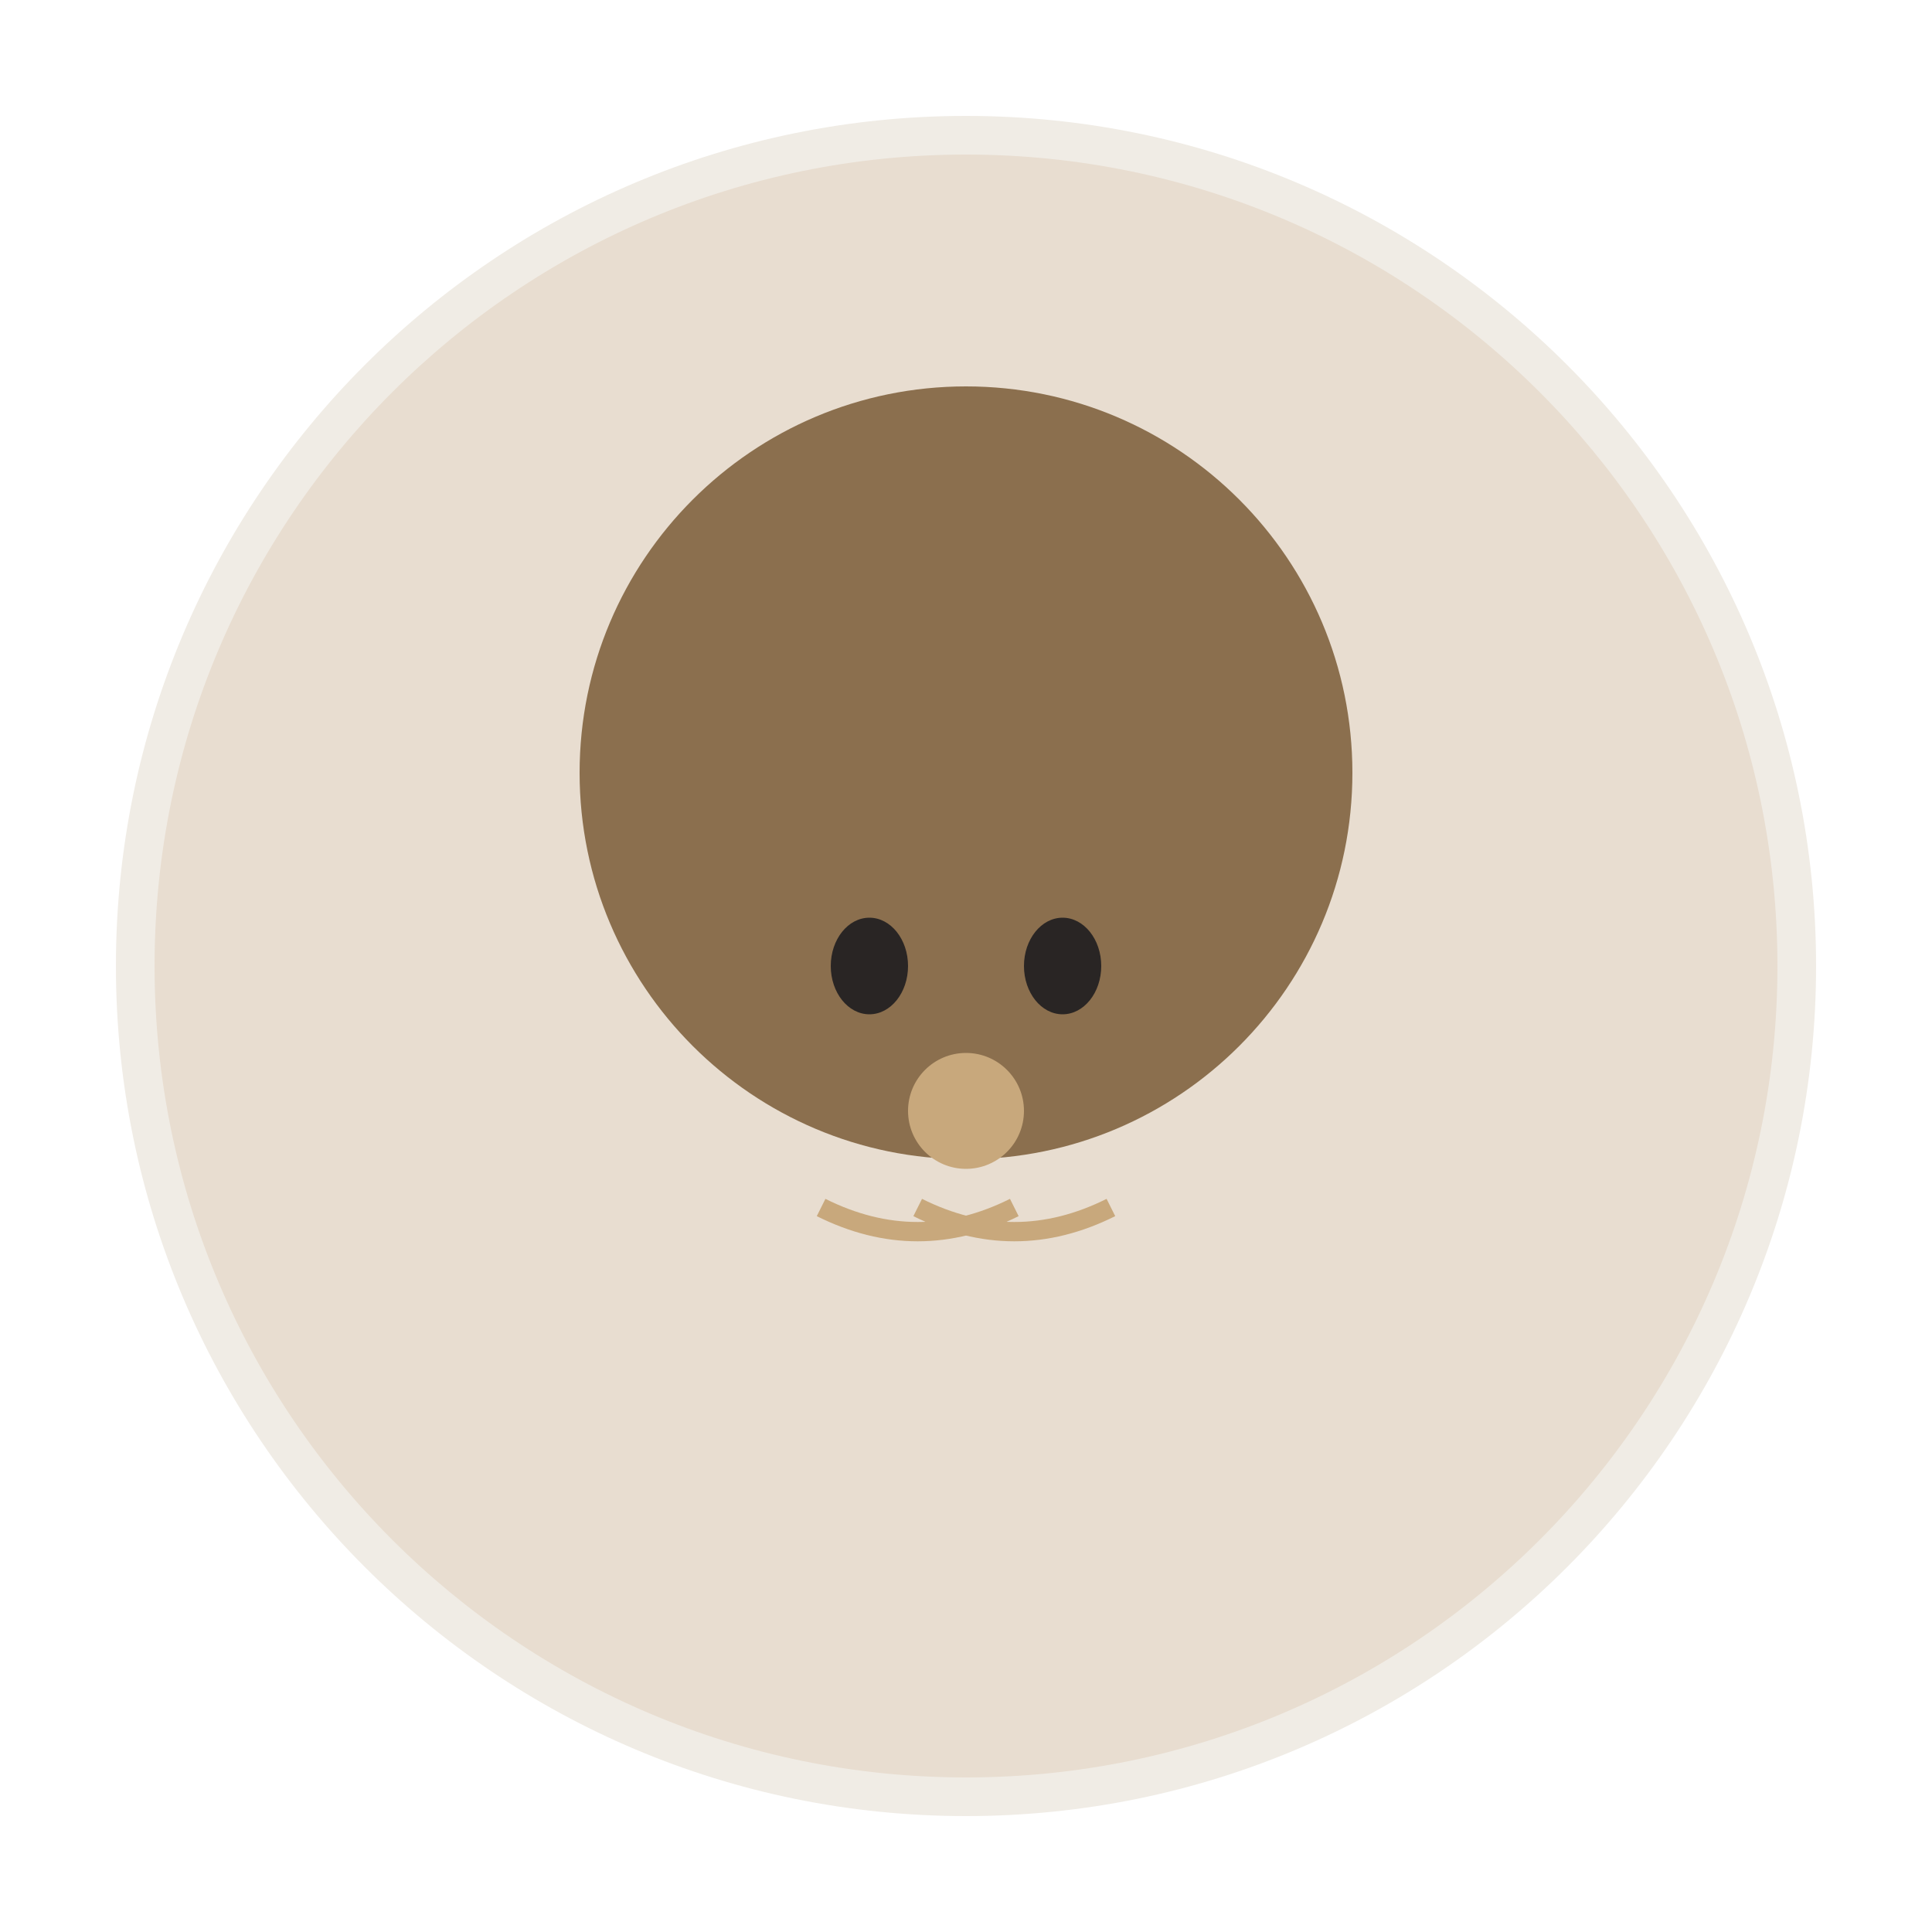
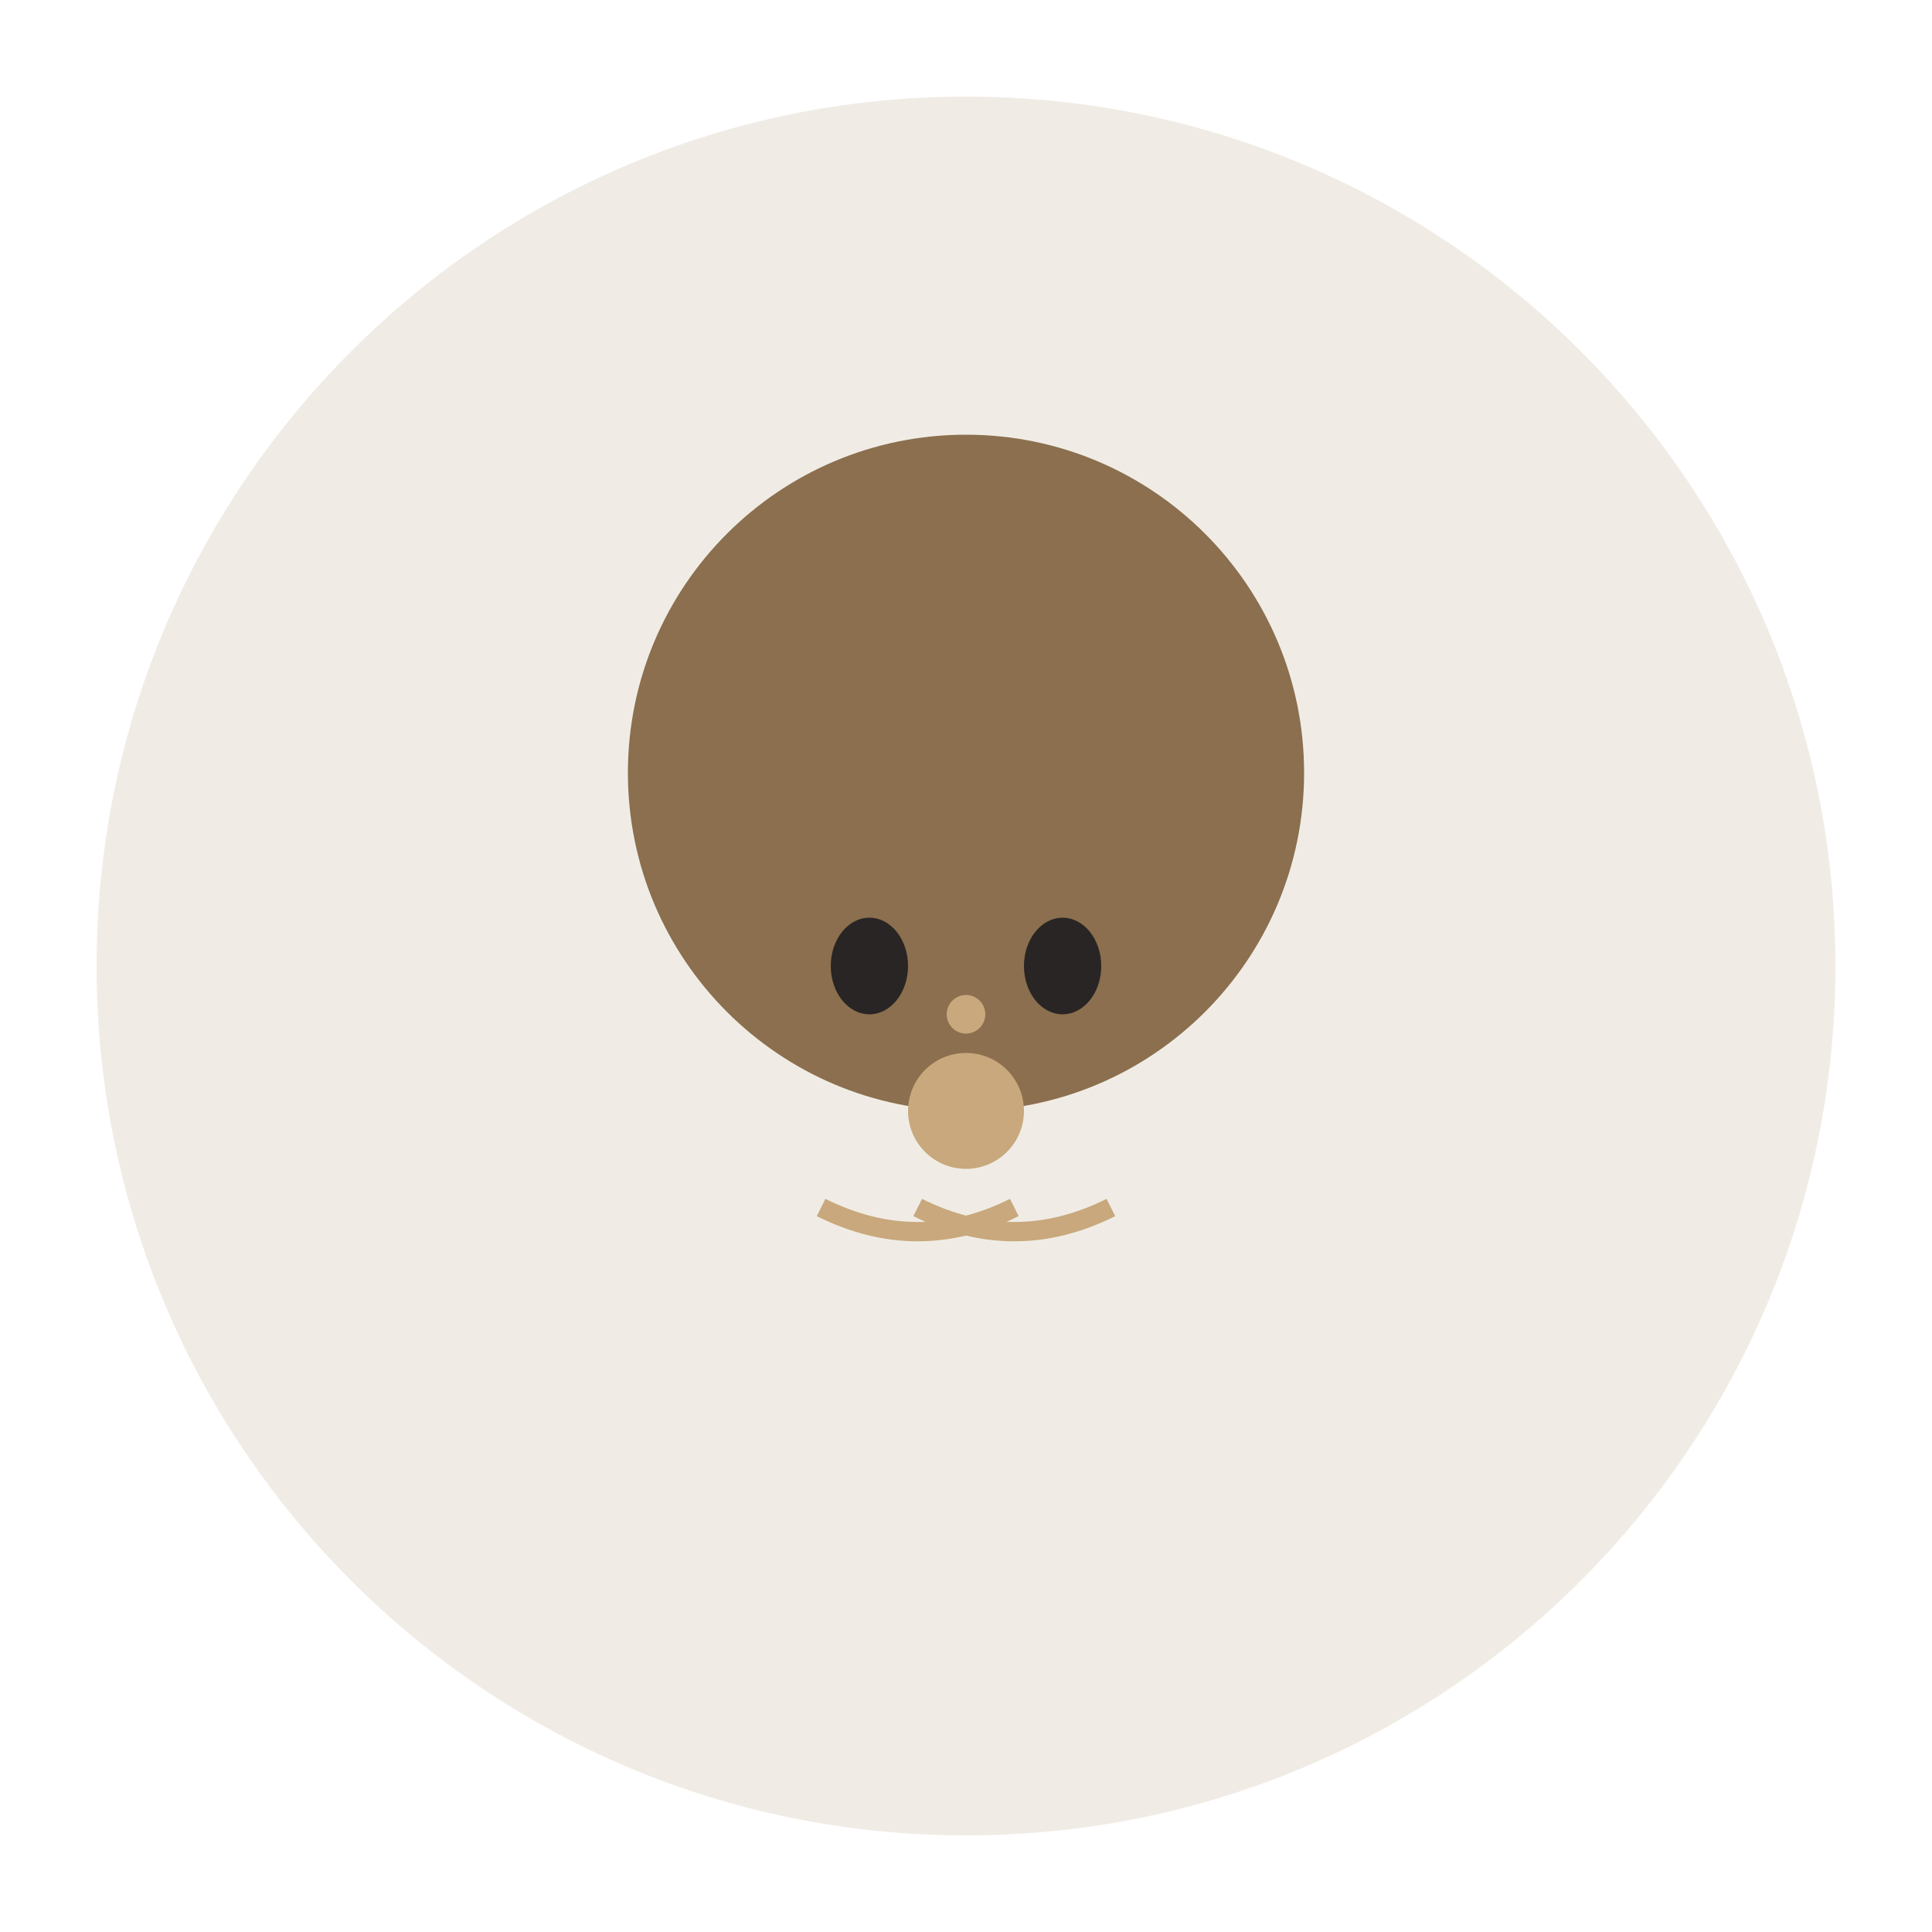
<svg xmlns="http://www.w3.org/2000/svg" viewBox="0 0 200 200">
-   <circle cx="100" cy="100" r="88" fill="#f0ece5" />
-   <circle cx="100" cy="100" r="84" fill="#e8ddd0" />
-   <circle cx="100" cy="80" r="40" fill="#8b6f4e" rx="35" />
+   <circle cx="100" cy="100" r="90" fill="#f0ece5" />
+   <circle cx="100" cy="80" r="35" fill="#8b6f4e" />
  <ellipse cx="90" cy="100" rx="4" ry="5" fill="#292524" />
  <ellipse cx="110" cy="100" rx="4" ry="5" fill="#292524" />
  <circle cx="100" cy="115" r="6" fill="#c8a87c" />
  <path d="M85 125 Q95 130 105 125" stroke="#c8a87c" stroke-width="2" fill="none" />
  <path d="M95 125 Q105 130 115 125" stroke="#c8a87c" stroke-width="2" fill="none" />
+   <circle cx="100" cy="105" r="2" fill="#c8a87c" />
</svg>
